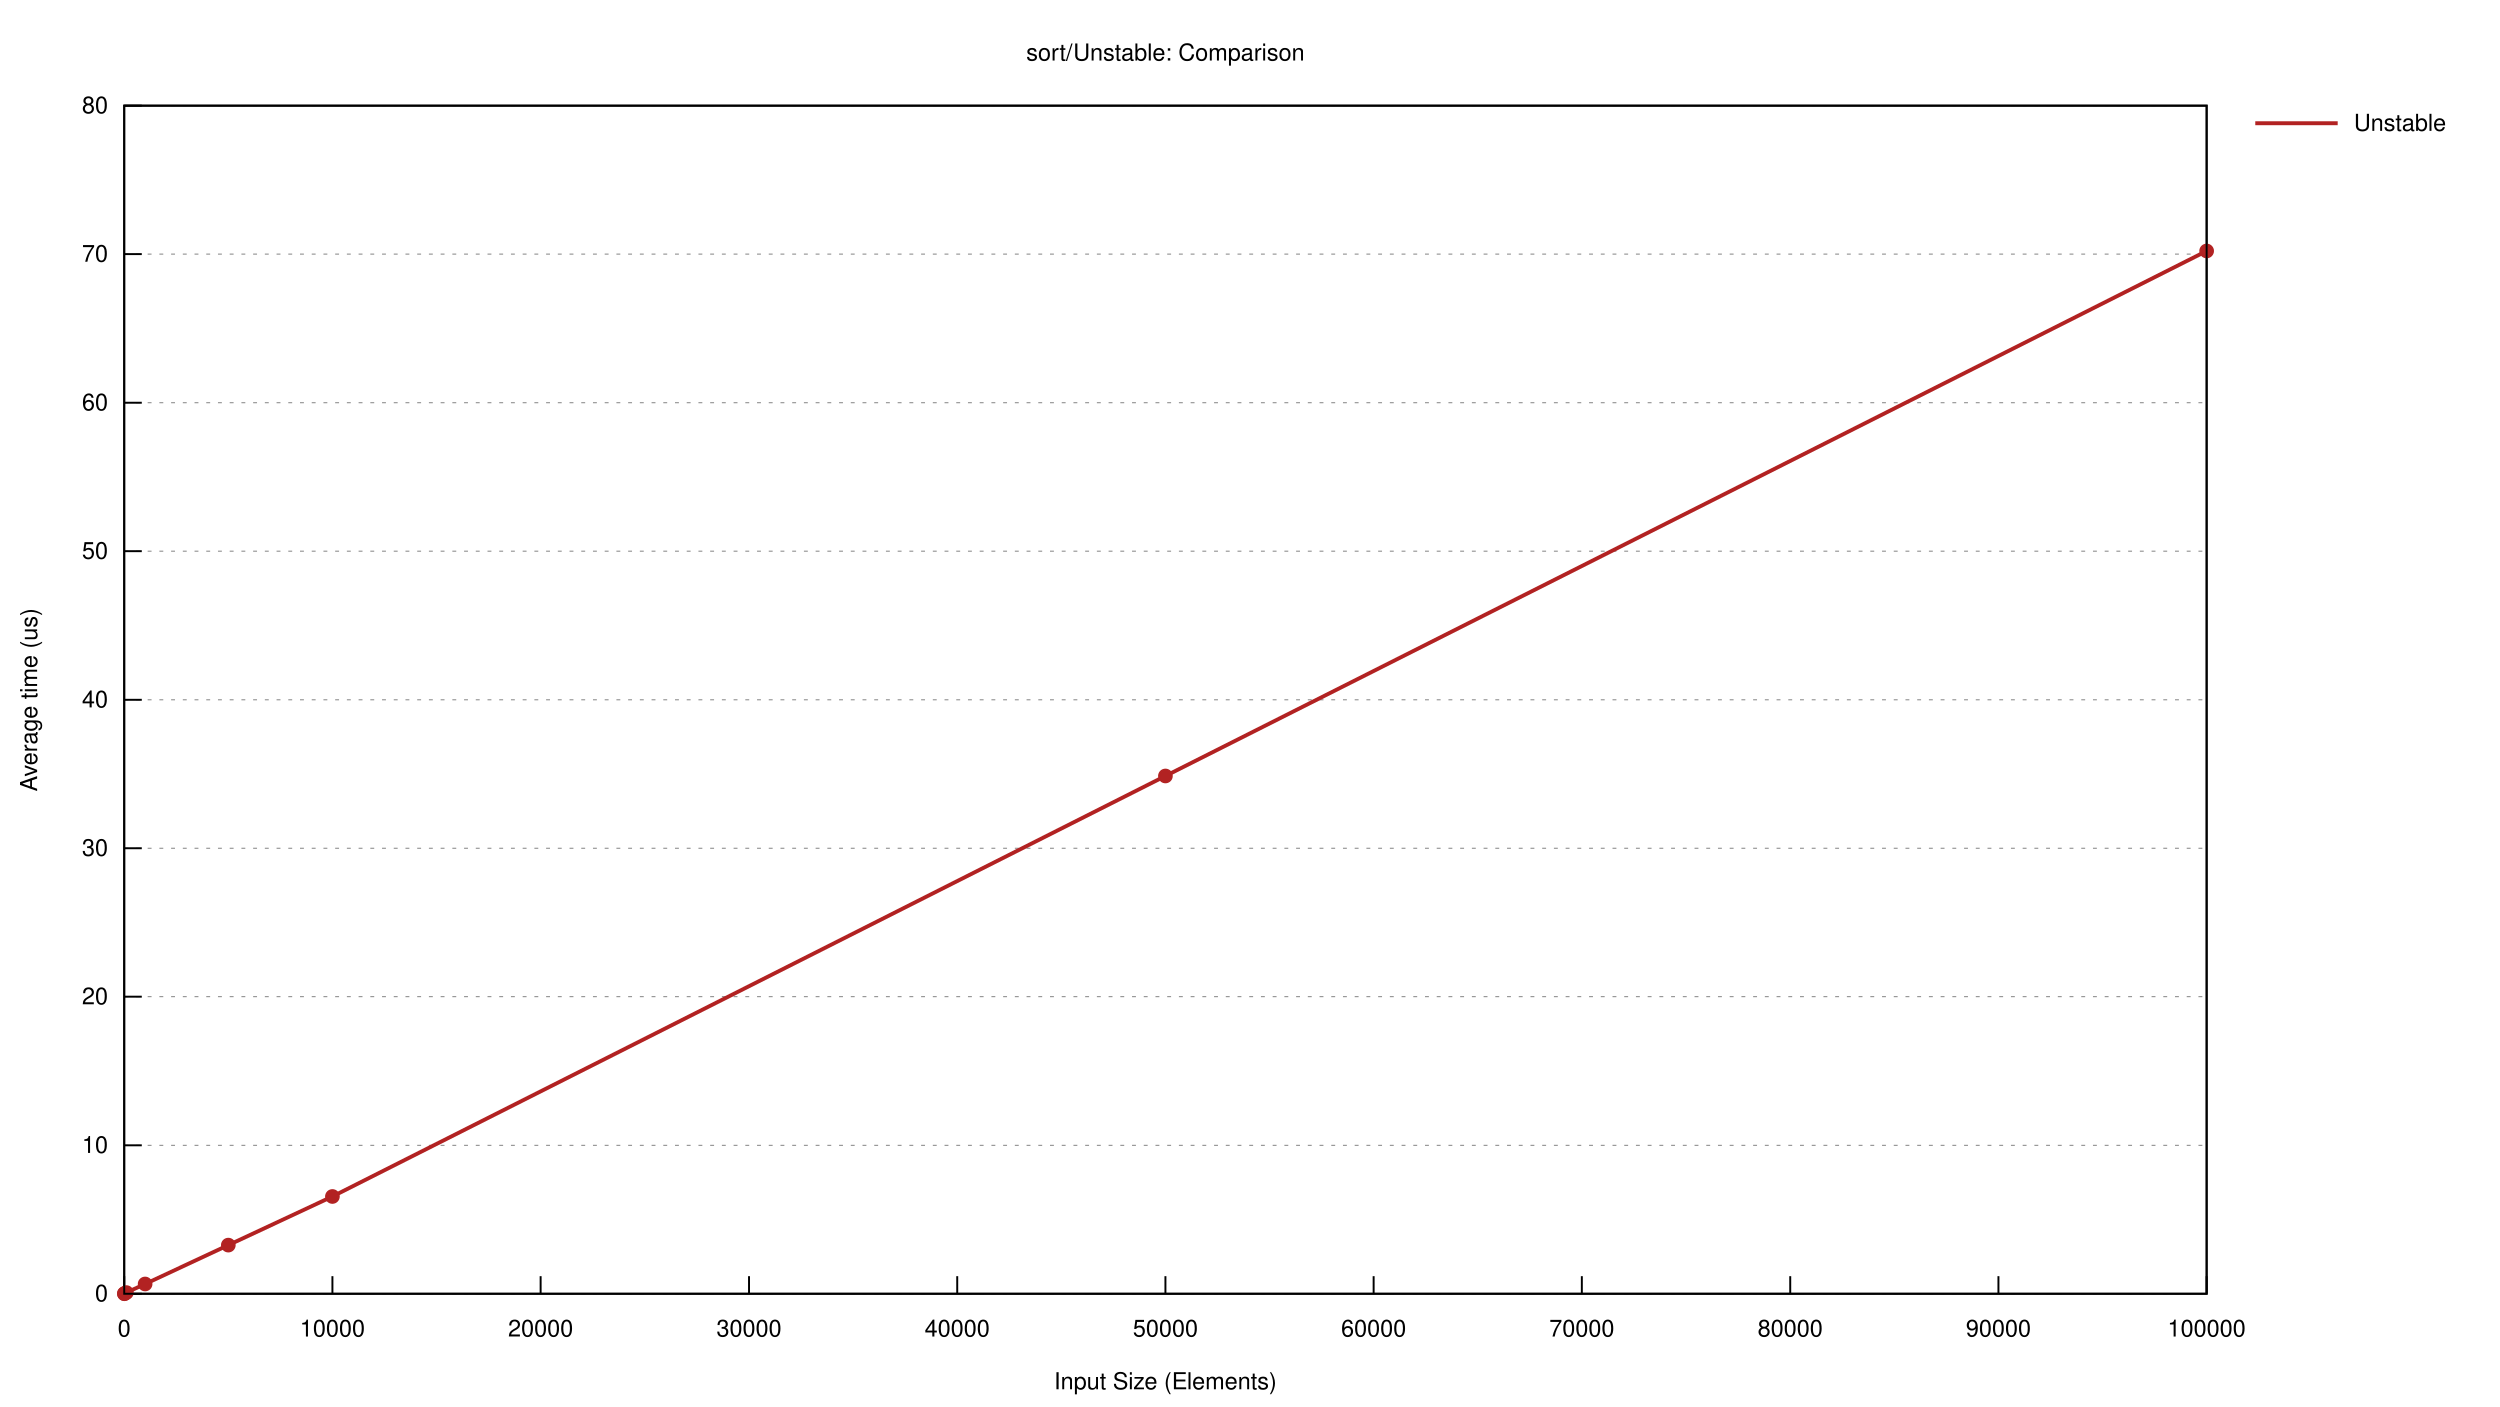
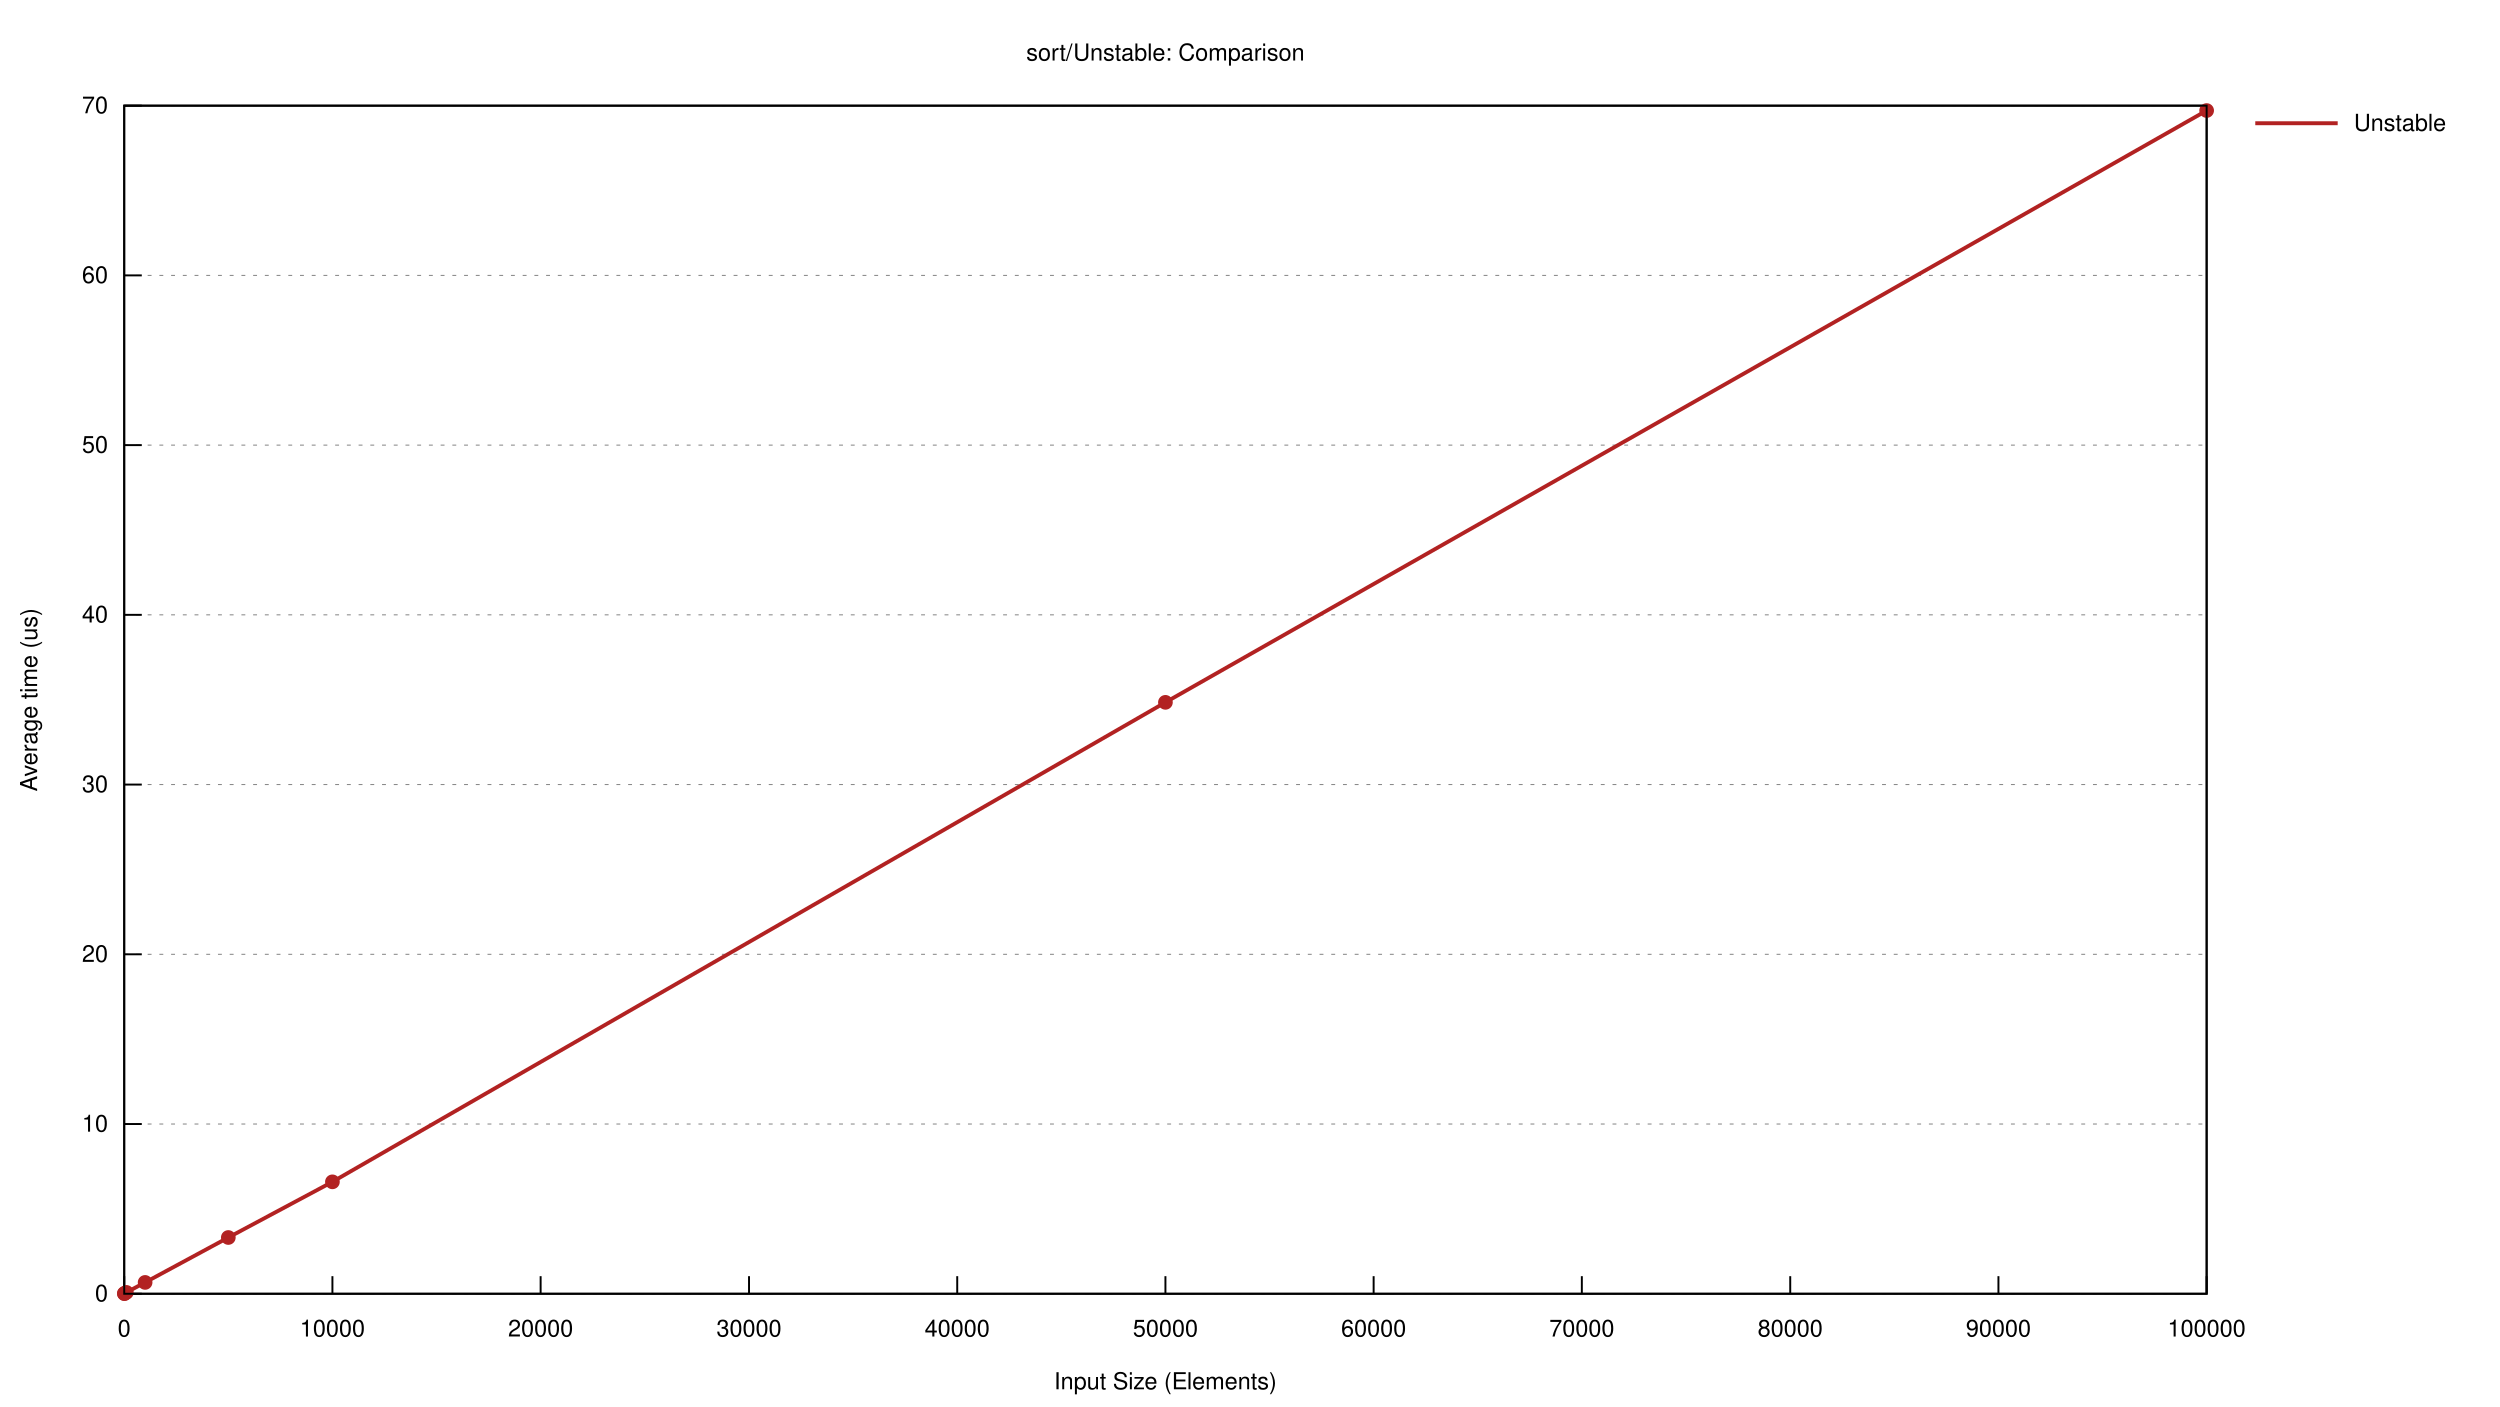
<svg xmlns="http://www.w3.org/2000/svg" xmlns:xlink="http://www.w3.org/1999/xlink" viewBox="0 0 1280 720">
  <g id="gnuplot_canvas">
    <rect x="0" y="0" width="1280" height="720" fill="none" />
    <defs>
      <circle id="gpDot" r="0.5" stroke-width="0.5" stroke="currentColor" />
      <path id="gpPt0" stroke-width="0.222" stroke="currentColor" d="M-1,0 h2 M0,-1 v2" />
      <path id="gpPt1" stroke-width="0.222" stroke="currentColor" d="M-1,-1 L1,1 M1,-1 L-1,1" />
      <path id="gpPt2" stroke-width="0.222" stroke="currentColor" d="M-1,0 L1,0 M0,-1 L0,1 M-1,-1 L1,1 M-1,1 L1,-1" />
      <rect id="gpPt3" stroke-width="0.222" stroke="currentColor" x="-1" y="-1" width="2" height="2" />
      <rect id="gpPt4" stroke-width="0.222" stroke="currentColor" fill="currentColor" x="-1" y="-1" width="2" height="2" />
      <circle id="gpPt5" stroke-width="0.222" stroke="currentColor" cx="0" cy="0" r="1" />
      <use xlink:href="#gpPt5" id="gpPt6" fill="currentColor" stroke="none" />
      <path id="gpPt7" stroke-width="0.222" stroke="currentColor" d="M0,-1.33 L-1.33,0.67 L1.33,0.67 z" />
      <use xlink:href="#gpPt7" id="gpPt8" fill="currentColor" stroke="none" />
      <use xlink:href="#gpPt7" id="gpPt9" stroke="currentColor" transform="rotate(180)" />
      <use xlink:href="#gpPt9" id="gpPt10" fill="currentColor" stroke="none" />
      <use xlink:href="#gpPt3" id="gpPt11" stroke="currentColor" transform="rotate(45)" />
      <use xlink:href="#gpPt11" id="gpPt12" fill="currentColor" stroke="none" />
      <path id="gpPt13" stroke-width="0.222" stroke="currentColor" d="M0,1.330 L1.265,0.411 L0.782,-1.067 L-0.782,-1.076 L-1.265,0.411 z" />
      <use xlink:href="#gpPt13" id="gpPt14" fill="currentColor" stroke="none" />
      <filter id="textbox" filterUnits="objectBoundingBox" x="0" y="0" height="1" width="1">
        <feFlood flood-color="white" flood-opacity="1" result="bgnd" />
        <feComposite in="SourceGraphic" in2="bgnd" operator="atop" />
      </filter>
      <filter id="greybox" filterUnits="objectBoundingBox" x="0" y="0" height="1" width="1">
        <feFlood flood-color="lightgrey" flood-opacity="1" result="grey" />
        <feComposite in="SourceGraphic" in2="grey" operator="atop" />
      </filter>
    </defs>
    <g fill="none" color="white" stroke="currentColor" stroke-width="1.00" stroke-linecap="butt" stroke-linejoin="miter">
</g>
    <g fill="none" color="black" stroke="currentColor" stroke-width="1.00" stroke-linecap="butt" stroke-linejoin="miter">
</g>
    <g fill="none" color="black" stroke="black" stroke-width="0.50" stroke-linecap="butt" stroke-linejoin="miter">
</g>
    <g fill="none" color="gray" stroke="currentColor" stroke-width="0.50" stroke-linecap="butt" stroke-linejoin="miter">
      <path stroke="gray" stroke-dasharray="2,4" class="gridline" d="M63.6,662.4 L1129.8,662.4  " />
    </g>
    <g fill="none" color="gray" stroke="gray" stroke-width="1.00" stroke-linecap="butt" stroke-linejoin="miter">
</g>
    <g fill="none" color="black" stroke="currentColor" stroke-width="1.00" stroke-linecap="butt" stroke-linejoin="miter">
      <path stroke="black" d="M63.6,662.4 L72.6,662.4  " />
      <g transform="translate(55.3,666.3)" stroke="none" fill="black" font-family="Helvetica" font-size="12.00" text-anchor="end">
        <text>
          <tspan font-family="Helvetica"> 0</tspan>
        </text>
      </g>
    </g>
    <g fill="none" color="black" stroke="currentColor" stroke-width="1.00" stroke-linecap="butt" stroke-linejoin="miter">
</g>
    <g fill="none" color="black" stroke="black" stroke-width="0.50" stroke-linecap="butt" stroke-linejoin="miter">
</g>
    <g fill="none" color="gray" stroke="currentColor" stroke-width="0.50" stroke-linecap="butt" stroke-linejoin="miter">
-       <path stroke="gray" stroke-dasharray="2,4" class="gridline" d="M63.6,586.4 L1129.8,586.4  " />
-     </g>
-     <g fill="none" color="gray" stroke="gray" stroke-width="1.00" stroke-linecap="butt" stroke-linejoin="miter">
- </g>
-     <g fill="none" color="black" stroke="currentColor" stroke-width="1.00" stroke-linecap="butt" stroke-linejoin="miter">
-       <path stroke="black" d="M63.6,586.4 L72.6,586.4  " />
-       <g transform="translate(55.3,590.3)" stroke="none" fill="black" font-family="Helvetica" font-size="12.00" text-anchor="end">
+       <path stroke="gray" stroke-dasharray="2,4" class="gridline" d="M63.6,575.5 L1129.8,575.5  " />
+     </g>
+     <g fill="none" color="gray" stroke="gray" stroke-width="1.00" stroke-linecap="butt" stroke-linejoin="miter">
+ </g>
+     <g fill="none" color="black" stroke="currentColor" stroke-width="1.00" stroke-linecap="butt" stroke-linejoin="miter">
+       <path stroke="black" d="M63.6,575.5 L72.6,575.5  " />
+       <g transform="translate(55.3,579.4)" stroke="none" fill="black" font-family="Helvetica" font-size="12.00" text-anchor="end">
        <text>
          <tspan font-family="Helvetica"> 10</tspan>
        </text>
      </g>
    </g>
    <g fill="none" color="black" stroke="currentColor" stroke-width="1.00" stroke-linecap="butt" stroke-linejoin="miter">
</g>
    <g fill="none" color="black" stroke="black" stroke-width="0.50" stroke-linecap="butt" stroke-linejoin="miter">
</g>
    <g fill="none" color="gray" stroke="currentColor" stroke-width="0.50" stroke-linecap="butt" stroke-linejoin="miter">
-       <path stroke="gray" stroke-dasharray="2,4" class="gridline" d="M63.6,510.3 L1129.8,510.3  " />
-     </g>
-     <g fill="none" color="gray" stroke="gray" stroke-width="1.00" stroke-linecap="butt" stroke-linejoin="miter">
- </g>
-     <g fill="none" color="black" stroke="currentColor" stroke-width="1.00" stroke-linecap="butt" stroke-linejoin="miter">
-       <path stroke="black" d="M63.6,510.3 L72.6,510.3  " />
-       <g transform="translate(55.3,514.2)" stroke="none" fill="black" font-family="Helvetica" font-size="12.00" text-anchor="end">
+       <path stroke="gray" stroke-dasharray="2,4" class="gridline" d="M63.6,488.6 L1129.8,488.6  " />
+     </g>
+     <g fill="none" color="gray" stroke="gray" stroke-width="1.00" stroke-linecap="butt" stroke-linejoin="miter">
+ </g>
+     <g fill="none" color="black" stroke="currentColor" stroke-width="1.00" stroke-linecap="butt" stroke-linejoin="miter">
+       <path stroke="black" d="M63.6,488.6 L72.6,488.6  " />
+       <g transform="translate(55.3,492.5)" stroke="none" fill="black" font-family="Helvetica" font-size="12.00" text-anchor="end">
        <text>
          <tspan font-family="Helvetica"> 20</tspan>
        </text>
      </g>
    </g>
    <g fill="none" color="black" stroke="currentColor" stroke-width="1.00" stroke-linecap="butt" stroke-linejoin="miter">
</g>
    <g fill="none" color="black" stroke="black" stroke-width="0.50" stroke-linecap="butt" stroke-linejoin="miter">
</g>
    <g fill="none" color="gray" stroke="currentColor" stroke-width="0.50" stroke-linecap="butt" stroke-linejoin="miter">
-       <path stroke="gray" stroke-dasharray="2,4" class="gridline" d="M63.6,434.3 L1129.8,434.3  " />
-     </g>
-     <g fill="none" color="gray" stroke="gray" stroke-width="1.00" stroke-linecap="butt" stroke-linejoin="miter">
- </g>
-     <g fill="none" color="black" stroke="currentColor" stroke-width="1.00" stroke-linecap="butt" stroke-linejoin="miter">
-       <path stroke="black" d="M63.6,434.3 L72.6,434.3  " />
-       <g transform="translate(55.3,438.2)" stroke="none" fill="black" font-family="Helvetica" font-size="12.00" text-anchor="end">
+       <path stroke="gray" stroke-dasharray="2,4" class="gridline" d="M63.6,401.7 L1129.8,401.7  " />
+     </g>
+     <g fill="none" color="gray" stroke="gray" stroke-width="1.00" stroke-linecap="butt" stroke-linejoin="miter">
+ </g>
+     <g fill="none" color="black" stroke="currentColor" stroke-width="1.00" stroke-linecap="butt" stroke-linejoin="miter">
+       <path stroke="black" d="M63.6,401.7 L72.6,401.7  " />
+       <g transform="translate(55.3,405.6)" stroke="none" fill="black" font-family="Helvetica" font-size="12.00" text-anchor="end">
        <text>
          <tspan font-family="Helvetica"> 30</tspan>
        </text>
      </g>
    </g>
    <g fill="none" color="black" stroke="currentColor" stroke-width="1.00" stroke-linecap="butt" stroke-linejoin="miter">
</g>
    <g fill="none" color="black" stroke="black" stroke-width="0.50" stroke-linecap="butt" stroke-linejoin="miter">
</g>
    <g fill="none" color="gray" stroke="currentColor" stroke-width="0.50" stroke-linecap="butt" stroke-linejoin="miter">
-       <path stroke="gray" stroke-dasharray="2,4" class="gridline" d="M63.6,358.3 L1129.8,358.3  " />
-     </g>
-     <g fill="none" color="gray" stroke="gray" stroke-width="1.00" stroke-linecap="butt" stroke-linejoin="miter">
- </g>
-     <g fill="none" color="black" stroke="currentColor" stroke-width="1.00" stroke-linecap="butt" stroke-linejoin="miter">
-       <path stroke="black" d="M63.6,358.3 L72.6,358.3  " />
-       <g transform="translate(55.3,362.2)" stroke="none" fill="black" font-family="Helvetica" font-size="12.00" text-anchor="end">
+       <path stroke="gray" stroke-dasharray="2,4" class="gridline" d="M63.6,314.8 L1129.8,314.8  " />
+     </g>
+     <g fill="none" color="gray" stroke="gray" stroke-width="1.00" stroke-linecap="butt" stroke-linejoin="miter">
+ </g>
+     <g fill="none" color="black" stroke="currentColor" stroke-width="1.00" stroke-linecap="butt" stroke-linejoin="miter">
+       <path stroke="black" d="M63.6,314.8 L72.6,314.8  " />
+       <g transform="translate(55.3,318.7)" stroke="none" fill="black" font-family="Helvetica" font-size="12.00" text-anchor="end">
        <text>
          <tspan font-family="Helvetica"> 40</tspan>
        </text>
      </g>
    </g>
    <g fill="none" color="black" stroke="currentColor" stroke-width="1.00" stroke-linecap="butt" stroke-linejoin="miter">
</g>
    <g fill="none" color="black" stroke="black" stroke-width="0.50" stroke-linecap="butt" stroke-linejoin="miter">
</g>
    <g fill="none" color="gray" stroke="currentColor" stroke-width="0.50" stroke-linecap="butt" stroke-linejoin="miter">
-       <path stroke="gray" stroke-dasharray="2,4" class="gridline" d="M63.6,282.2 L1129.8,282.2  " />
-     </g>
-     <g fill="none" color="gray" stroke="gray" stroke-width="1.00" stroke-linecap="butt" stroke-linejoin="miter">
- </g>
-     <g fill="none" color="black" stroke="currentColor" stroke-width="1.00" stroke-linecap="butt" stroke-linejoin="miter">
-       <path stroke="black" d="M63.6,282.2 L72.6,282.2  " />
-       <g transform="translate(55.3,286.1)" stroke="none" fill="black" font-family="Helvetica" font-size="12.00" text-anchor="end">
+       <path stroke="gray" stroke-dasharray="2,4" class="gridline" d="M63.6,227.9 L1129.8,227.9  " />
+     </g>
+     <g fill="none" color="gray" stroke="gray" stroke-width="1.00" stroke-linecap="butt" stroke-linejoin="miter">
+ </g>
+     <g fill="none" color="black" stroke="currentColor" stroke-width="1.00" stroke-linecap="butt" stroke-linejoin="miter">
+       <path stroke="black" d="M63.6,227.9 L72.6,227.9  " />
+       <g transform="translate(55.3,231.8)" stroke="none" fill="black" font-family="Helvetica" font-size="12.00" text-anchor="end">
        <text>
          <tspan font-family="Helvetica"> 50</tspan>
        </text>
      </g>
    </g>
    <g fill="none" color="black" stroke="currentColor" stroke-width="1.00" stroke-linecap="butt" stroke-linejoin="miter">
</g>
    <g fill="none" color="black" stroke="black" stroke-width="0.50" stroke-linecap="butt" stroke-linejoin="miter">
</g>
    <g fill="none" color="gray" stroke="currentColor" stroke-width="0.50" stroke-linecap="butt" stroke-linejoin="miter">
-       <path stroke="gray" stroke-dasharray="2,4" class="gridline" d="M63.6,206.2 L1129.8,206.2  " />
-     </g>
-     <g fill="none" color="gray" stroke="gray" stroke-width="1.00" stroke-linecap="butt" stroke-linejoin="miter">
- </g>
-     <g fill="none" color="black" stroke="currentColor" stroke-width="1.00" stroke-linecap="butt" stroke-linejoin="miter">
-       <path stroke="black" d="M63.6,206.2 L72.6,206.2  " />
-       <g transform="translate(55.3,210.1)" stroke="none" fill="black" font-family="Helvetica" font-size="12.00" text-anchor="end">
+       <path stroke="gray" stroke-dasharray="2,4" class="gridline" d="M63.6,141.0 L1129.8,141.0  " />
+     </g>
+     <g fill="none" color="gray" stroke="gray" stroke-width="1.00" stroke-linecap="butt" stroke-linejoin="miter">
+ </g>
+     <g fill="none" color="black" stroke="currentColor" stroke-width="1.00" stroke-linecap="butt" stroke-linejoin="miter">
+       <path stroke="black" d="M63.6,141.0 L72.6,141.0  " />
+       <g transform="translate(55.3,144.9)" stroke="none" fill="black" font-family="Helvetica" font-size="12.00" text-anchor="end">
        <text>
          <tspan font-family="Helvetica"> 60</tspan>
-         </text>
-       </g>
-     </g>
-     <g fill="none" color="black" stroke="currentColor" stroke-width="1.00" stroke-linecap="butt" stroke-linejoin="miter">
- </g>
-     <g fill="none" color="black" stroke="black" stroke-width="0.50" stroke-linecap="butt" stroke-linejoin="miter">
- </g>
-     <g fill="none" color="gray" stroke="currentColor" stroke-width="0.50" stroke-linecap="butt" stroke-linejoin="miter">
-       <path stroke="gray" stroke-dasharray="2,4" class="gridline" d="M63.6,130.1 L1129.8,130.1  " />
-     </g>
-     <g fill="none" color="gray" stroke="gray" stroke-width="1.00" stroke-linecap="butt" stroke-linejoin="miter">
- </g>
-     <g fill="none" color="black" stroke="currentColor" stroke-width="1.00" stroke-linecap="butt" stroke-linejoin="miter">
-       <path stroke="black" d="M63.6,130.1 L72.6,130.1  " />
-       <g transform="translate(55.3,134.0)" stroke="none" fill="black" font-family="Helvetica" font-size="12.00" text-anchor="end">
-         <text>
-           <tspan font-family="Helvetica"> 70</tspan>
        </text>
      </g>
    </g>
    <g fill="none" color="black" stroke="currentColor" stroke-width="1.00" stroke-linecap="butt" stroke-linejoin="miter">
</g>
    <g fill="none" color="black" stroke="black" stroke-width="0.50" stroke-linecap="butt" stroke-linejoin="miter">
</g>
    <g fill="none" color="gray" stroke="currentColor" stroke-width="0.50" stroke-linecap="butt" stroke-linejoin="miter">
      <path stroke="gray" stroke-dasharray="2,4" class="gridline" d="M63.6,54.1 L1129.8,54.1  " />
    </g>
    <g fill="none" color="gray" stroke="gray" stroke-width="1.00" stroke-linecap="butt" stroke-linejoin="miter">
</g>
    <g fill="none" color="black" stroke="currentColor" stroke-width="1.00" stroke-linecap="butt" stroke-linejoin="miter">
      <path stroke="black" d="M63.6,54.1 L72.6,54.1  " />
      <g transform="translate(55.3,58.0)" stroke="none" fill="black" font-family="Helvetica" font-size="12.00" text-anchor="end">
        <text>
-           <tspan font-family="Helvetica"> 80</tspan>
+           <tspan font-family="Helvetica"> 70</tspan>
        </text>
      </g>
    </g>
    <g fill="none" color="black" stroke="currentColor" stroke-width="1.00" stroke-linecap="butt" stroke-linejoin="miter">
      <path stroke="black" d="M63.6,662.4 L63.6,653.4  " />
      <g transform="translate(63.6,684.3)" stroke="none" fill="black" font-family="Helvetica" font-size="12.00" text-anchor="middle">
        <text>
          <tspan font-family="Helvetica"> 0</tspan>
        </text>
      </g>
    </g>
    <g fill="none" color="black" stroke="currentColor" stroke-width="1.00" stroke-linecap="butt" stroke-linejoin="miter">
      <path stroke="black" d="M170.2,662.4 L170.2,653.4  " />
      <g transform="translate(170.2,684.3)" stroke="none" fill="black" font-family="Helvetica" font-size="12.00" text-anchor="middle">
        <text>
          <tspan font-family="Helvetica"> 10000</tspan>
        </text>
      </g>
    </g>
    <g fill="none" color="black" stroke="currentColor" stroke-width="1.00" stroke-linecap="butt" stroke-linejoin="miter">
      <path stroke="black" d="M276.8,662.4 L276.8,653.4  " />
      <g transform="translate(276.8,684.3)" stroke="none" fill="black" font-family="Helvetica" font-size="12.00" text-anchor="middle">
        <text>
          <tspan font-family="Helvetica"> 20000</tspan>
        </text>
      </g>
    </g>
    <g fill="none" color="black" stroke="currentColor" stroke-width="1.00" stroke-linecap="butt" stroke-linejoin="miter">
      <path stroke="black" d="M383.5,662.4 L383.5,653.4  " />
      <g transform="translate(383.5,684.3)" stroke="none" fill="black" font-family="Helvetica" font-size="12.00" text-anchor="middle">
        <text>
          <tspan font-family="Helvetica"> 30000</tspan>
        </text>
      </g>
    </g>
    <g fill="none" color="black" stroke="currentColor" stroke-width="1.00" stroke-linecap="butt" stroke-linejoin="miter">
      <path stroke="black" d="M490.1,662.4 L490.1,653.4  " />
      <g transform="translate(490.1,684.3)" stroke="none" fill="black" font-family="Helvetica" font-size="12.00" text-anchor="middle">
        <text>
          <tspan font-family="Helvetica"> 40000</tspan>
        </text>
      </g>
    </g>
    <g fill="none" color="black" stroke="currentColor" stroke-width="1.00" stroke-linecap="butt" stroke-linejoin="miter">
      <path stroke="black" d="M596.7,662.4 L596.7,653.4  " />
      <g transform="translate(596.7,684.3)" stroke="none" fill="black" font-family="Helvetica" font-size="12.00" text-anchor="middle">
        <text>
          <tspan font-family="Helvetica"> 50000</tspan>
        </text>
      </g>
    </g>
    <g fill="none" color="black" stroke="currentColor" stroke-width="1.00" stroke-linecap="butt" stroke-linejoin="miter">
      <path stroke="black" d="M703.3,662.4 L703.3,653.4  " />
      <g transform="translate(703.3,684.3)" stroke="none" fill="black" font-family="Helvetica" font-size="12.00" text-anchor="middle">
        <text>
          <tspan font-family="Helvetica"> 60000</tspan>
        </text>
      </g>
    </g>
    <g fill="none" color="black" stroke="currentColor" stroke-width="1.00" stroke-linecap="butt" stroke-linejoin="miter">
      <path stroke="black" d="M809.9,662.4 L809.9,653.4  " />
      <g transform="translate(809.9,684.3)" stroke="none" fill="black" font-family="Helvetica" font-size="12.00" text-anchor="middle">
        <text>
          <tspan font-family="Helvetica"> 70000</tspan>
        </text>
      </g>
    </g>
    <g fill="none" color="black" stroke="currentColor" stroke-width="1.00" stroke-linecap="butt" stroke-linejoin="miter">
      <path stroke="black" d="M916.6,662.4 L916.6,653.4  " />
      <g transform="translate(916.6,684.3)" stroke="none" fill="black" font-family="Helvetica" font-size="12.00" text-anchor="middle">
        <text>
          <tspan font-family="Helvetica"> 80000</tspan>
        </text>
      </g>
    </g>
    <g fill="none" color="black" stroke="currentColor" stroke-width="1.00" stroke-linecap="butt" stroke-linejoin="miter">
      <path stroke="black" d="M1023.2,662.4 L1023.2,653.4  " />
      <g transform="translate(1023.2,684.3)" stroke="none" fill="black" font-family="Helvetica" font-size="12.00" text-anchor="middle">
        <text>
          <tspan font-family="Helvetica"> 90000</tspan>
        </text>
      </g>
    </g>
    <g fill="none" color="black" stroke="currentColor" stroke-width="1.00" stroke-linecap="butt" stroke-linejoin="miter">
      <path stroke="black" d="M1129.8,662.4 L1129.8,653.4  " />
      <g transform="translate(1129.8,684.3)" stroke="none" fill="black" font-family="Helvetica" font-size="12.00" text-anchor="middle">
        <text>
          <tspan font-family="Helvetica"> 100000</tspan>
        </text>
      </g>
    </g>
    <g fill="none" color="black" stroke="currentColor" stroke-width="1.00" stroke-linecap="butt" stroke-linejoin="miter">
</g>
    <g fill="none" color="black" stroke="currentColor" stroke-width="1.00" stroke-linecap="butt" stroke-linejoin="miter">
      <path stroke="black" d="M63.6,54.1 L63.6,662.4 L1129.8,662.4 L1129.8,54.1 L63.6,54.1 Z  " />
    </g>
    <g fill="none" color="black" stroke="currentColor" stroke-width="1.00" stroke-linecap="butt" stroke-linejoin="miter">
      <g transform="translate(19.0,358.3) rotate(270)" stroke="none" fill="black" font-family="Helvetica" font-size="12.00" text-anchor="middle">
        <text>
          <tspan font-family="Helvetica">Average time (us)</tspan>
        </text>
      </g>
    </g>
    <g fill="none" color="black" stroke="currentColor" stroke-width="1.00" stroke-linecap="butt" stroke-linejoin="miter">
      <g transform="translate(596.7,711.3)" stroke="none" fill="black" font-family="Helvetica" font-size="12.00" text-anchor="middle">
        <text>
          <tspan font-family="Helvetica">Input Size (Elements)</tspan>
        </text>
      </g>
    </g>
    <g fill="none" color="black" stroke="currentColor" stroke-width="1.00" stroke-linecap="butt" stroke-linejoin="miter">
      <g transform="translate(596.7,31.0)" stroke="none" fill="black" font-family="Helvetica" font-size="12.00" text-anchor="middle">
        <text>
          <tspan font-family="Helvetica">sort/Unstable: Comparison</tspan>
        </text>
      </g>
    </g>
    <g fill="none" color="black" stroke="currentColor" stroke-width="1.00" stroke-linecap="butt" stroke-linejoin="miter">
</g>
    <g id="gnuplot_plot_1">
      <g fill="none" color="white" stroke="currentColor" stroke-width="2.00" stroke-linecap="butt" stroke-linejoin="miter">
</g>
      <g fill="none" color="black" stroke="currentColor" stroke-width="2.00" stroke-linecap="butt" stroke-linejoin="miter">
        <g transform="translate(1205.2,67.0)" stroke="none" fill="black" font-family="Helvetica" font-size="12.00" text-anchor="start">
          <text>
            <tspan font-family="Helvetica">Unstable</tspan>
          </text>
        </g>
      </g>
      <g fill="none" color="black" stroke="currentColor" stroke-width="2.00" stroke-linecap="butt" stroke-linejoin="miter">
-         <path stroke="rgb(178,  34,  34)" d="M1154.7,63.1 L1196.9,63.1 M63.7,662.4 L63.7,662.3 L64.7,661.8 L74.3,657.4 L116.9,637.5 L170.2,612.6   L596.7,397.3 L1129.8,128.5  " />
+         <path stroke="rgb(178,  34,  34)" d="M1154.7,63.1 L1196.9,63.1 M63.7,662.3 L64.7,661.7 L74.3,656.6 L116.9,633.6 L170.2,605.1 L596.7,359.6   L1129.8,56.6  " />
      </g>
    </g>
    <g id="gnuplot_plot_2">
      <g fill="none" color="white" stroke="rgb(178,  34,  34)" stroke-width="1.00" stroke-linecap="butt" stroke-linejoin="miter">
</g>
      <g fill="none" color="black" stroke="currentColor" stroke-width="1.00" stroke-linecap="butt" stroke-linejoin="miter">
-         <use xlink:href="#gpPt6" transform="translate(63.7,662.4) scale(3.38)" color="rgb(178,  34,  34)" />
        <use xlink:href="#gpPt6" transform="translate(63.7,662.3) scale(3.38)" color="rgb(178,  34,  34)" />
-         <use xlink:href="#gpPt6" transform="translate(64.7,661.8) scale(3.38)" color="rgb(178,  34,  34)" />
-         <use xlink:href="#gpPt6" transform="translate(74.3,657.4) scale(3.38)" color="rgb(178,  34,  34)" />
-         <use xlink:href="#gpPt6" transform="translate(116.9,637.5) scale(3.38)" color="rgb(178,  34,  34)" />
-         <use xlink:href="#gpPt6" transform="translate(170.2,612.6) scale(3.38)" color="rgb(178,  34,  34)" />
-         <use xlink:href="#gpPt6" transform="translate(596.7,397.3) scale(3.38)" color="rgb(178,  34,  34)" />
-         <use xlink:href="#gpPt6" transform="translate(1129.8,128.5) scale(3.38)" color="rgb(178,  34,  34)" />
+         <use xlink:href="#gpPt6" transform="translate(63.7,662.3) scale(3.38)" color="rgb(178,  34,  34)" />
+         <use xlink:href="#gpPt6" transform="translate(64.7,661.7) scale(3.38)" color="rgb(178,  34,  34)" />
+         <use xlink:href="#gpPt6" transform="translate(74.3,656.6) scale(3.38)" color="rgb(178,  34,  34)" />
+         <use xlink:href="#gpPt6" transform="translate(116.9,633.6) scale(3.38)" color="rgb(178,  34,  34)" />
+         <use xlink:href="#gpPt6" transform="translate(170.2,605.1) scale(3.38)" color="rgb(178,  34,  34)" />
+         <use xlink:href="#gpPt6" transform="translate(596.7,359.6) scale(3.38)" color="rgb(178,  34,  34)" />
+         <use xlink:href="#gpPt6" transform="translate(1129.8,56.6) scale(3.38)" color="rgb(178,  34,  34)" />
      </g>
    </g>
    <g fill="none" color="white" stroke="rgb(178,  34,  34)" stroke-width="2.00" stroke-linecap="butt" stroke-linejoin="miter">
</g>
    <g fill="none" color="black" stroke="currentColor" stroke-width="2.00" stroke-linecap="butt" stroke-linejoin="miter">
</g>
    <g fill="none" color="black" stroke="black" stroke-width="1.00" stroke-linecap="butt" stroke-linejoin="miter">
</g>
    <g fill="none" color="black" stroke="currentColor" stroke-width="1.00" stroke-linecap="butt" stroke-linejoin="miter">
      <path stroke="black" d="M63.6,54.1 L63.6,662.4 L1129.8,662.4 L1129.8,54.1 L63.6,54.1 Z  " />
    </g>
    <g fill="none" color="black" stroke="currentColor" stroke-width="1.00" stroke-linecap="butt" stroke-linejoin="miter">
</g>
  </g>
</svg>
